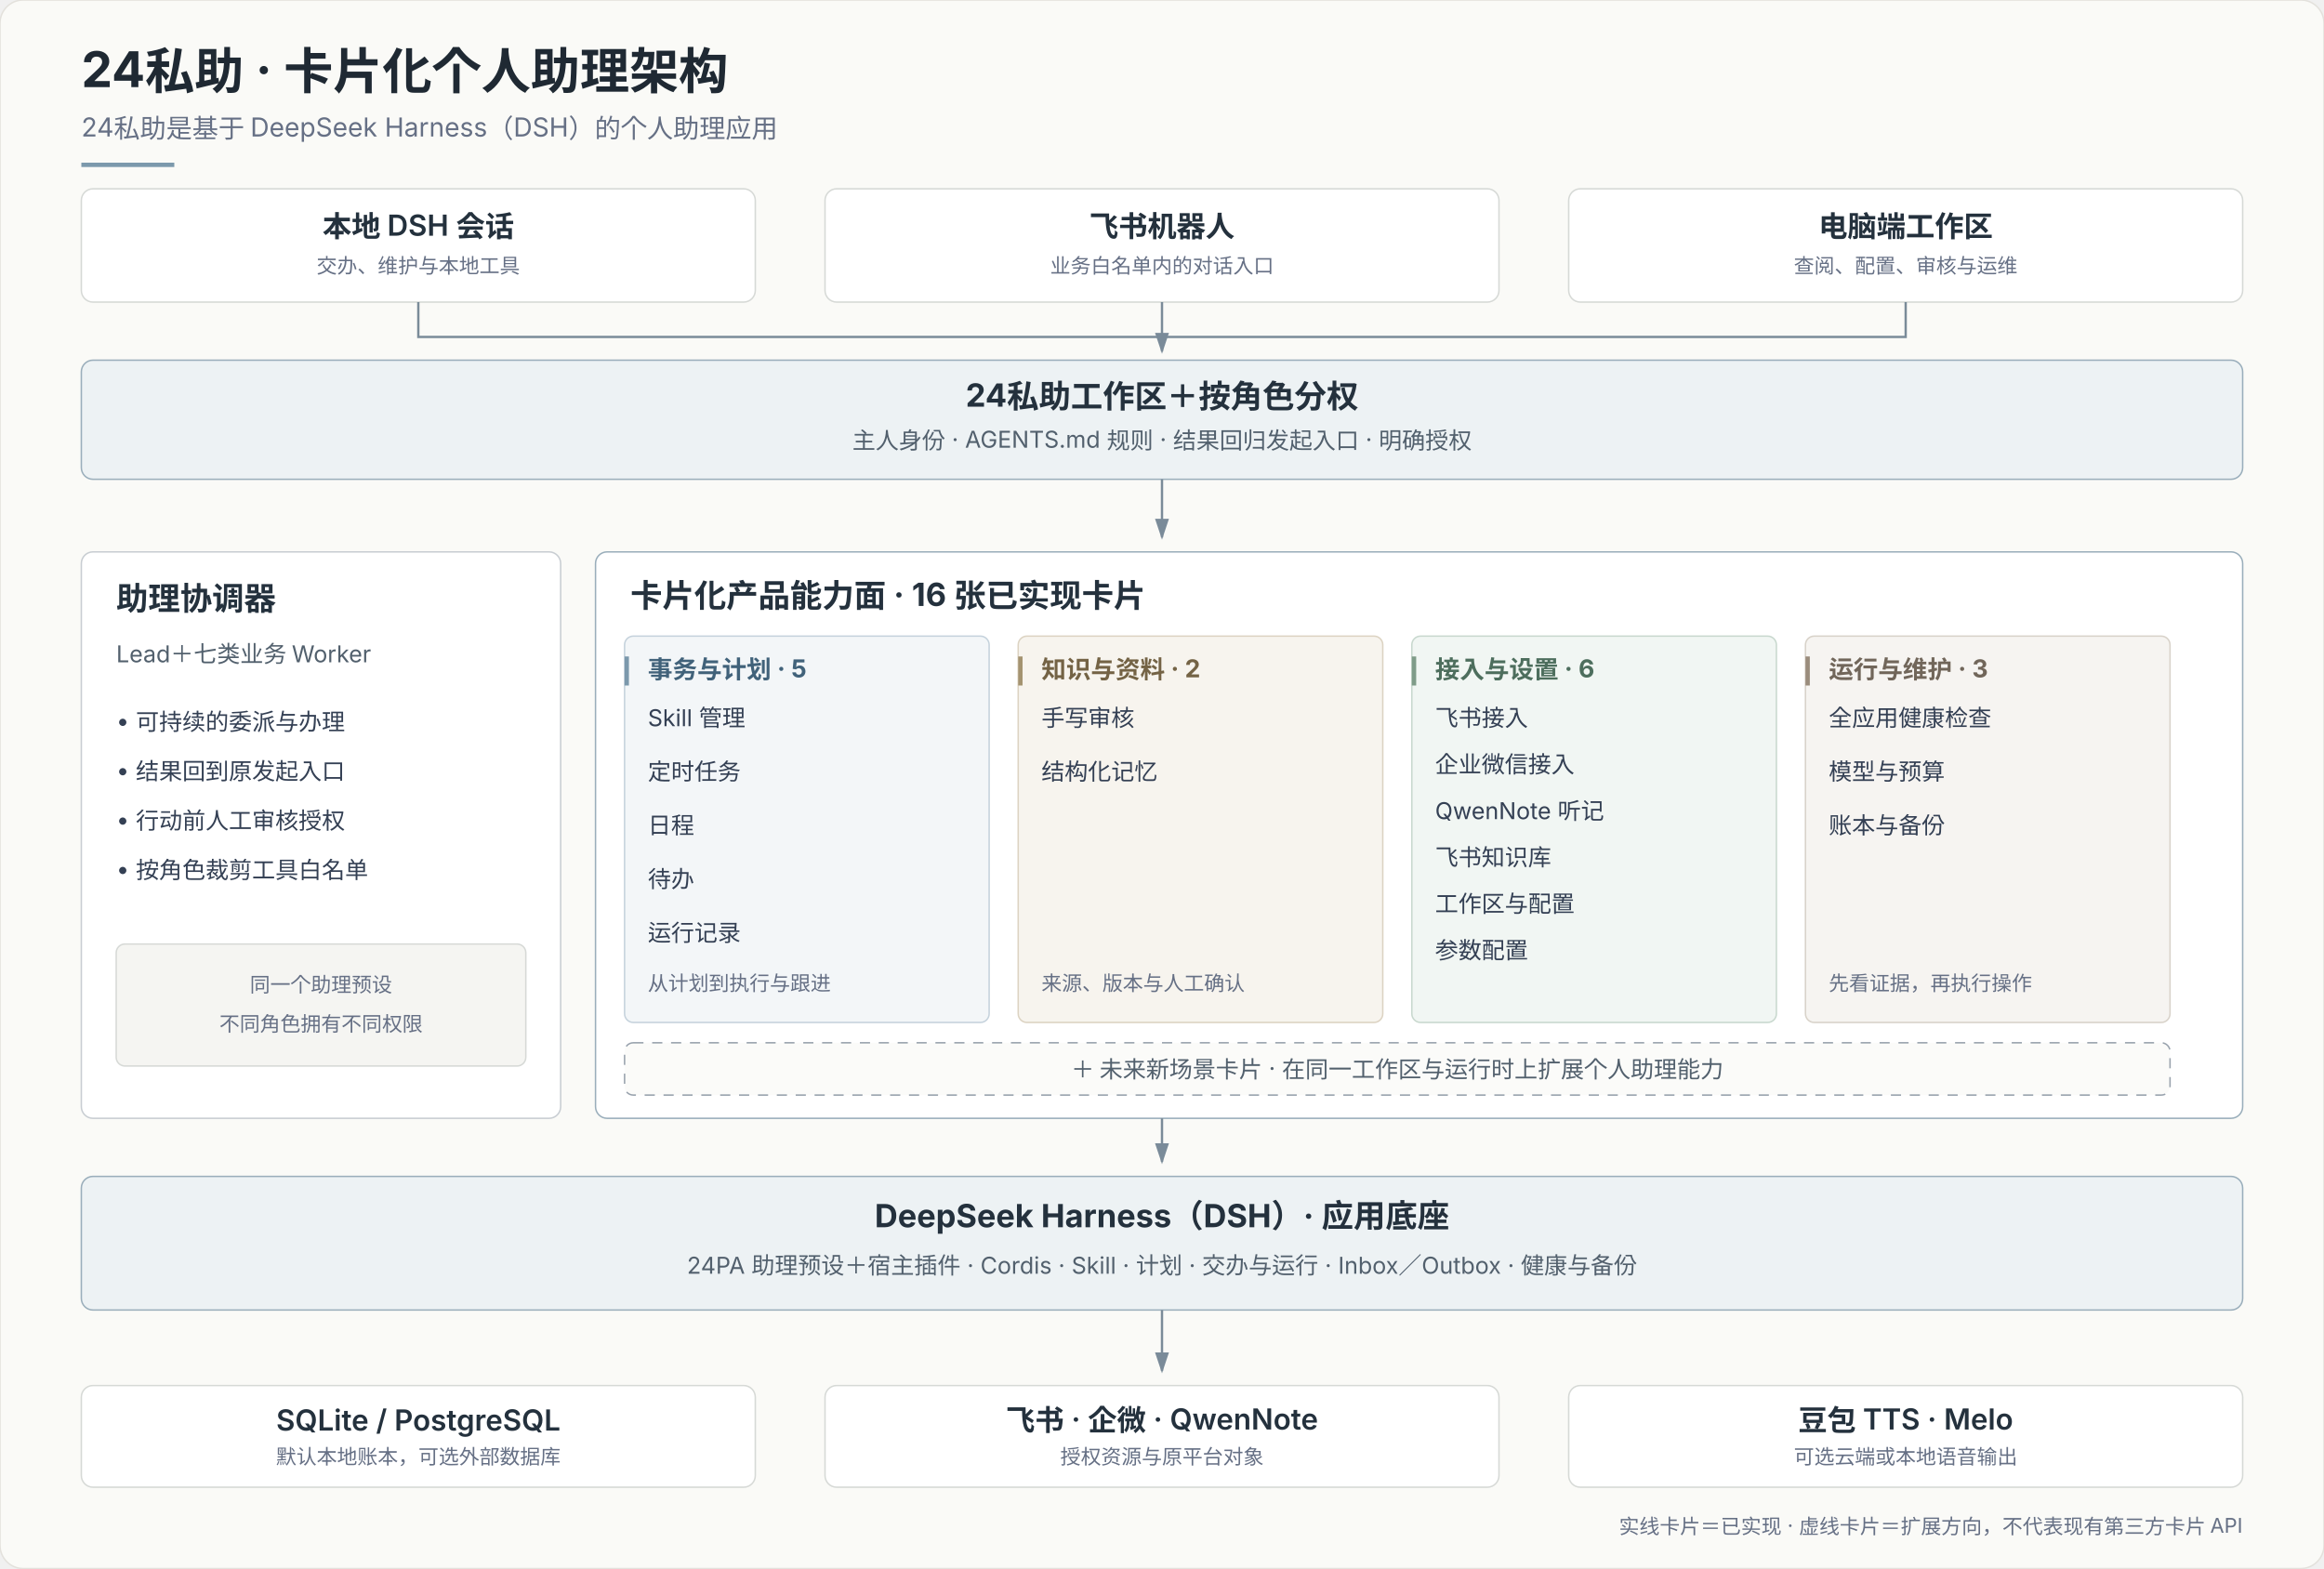
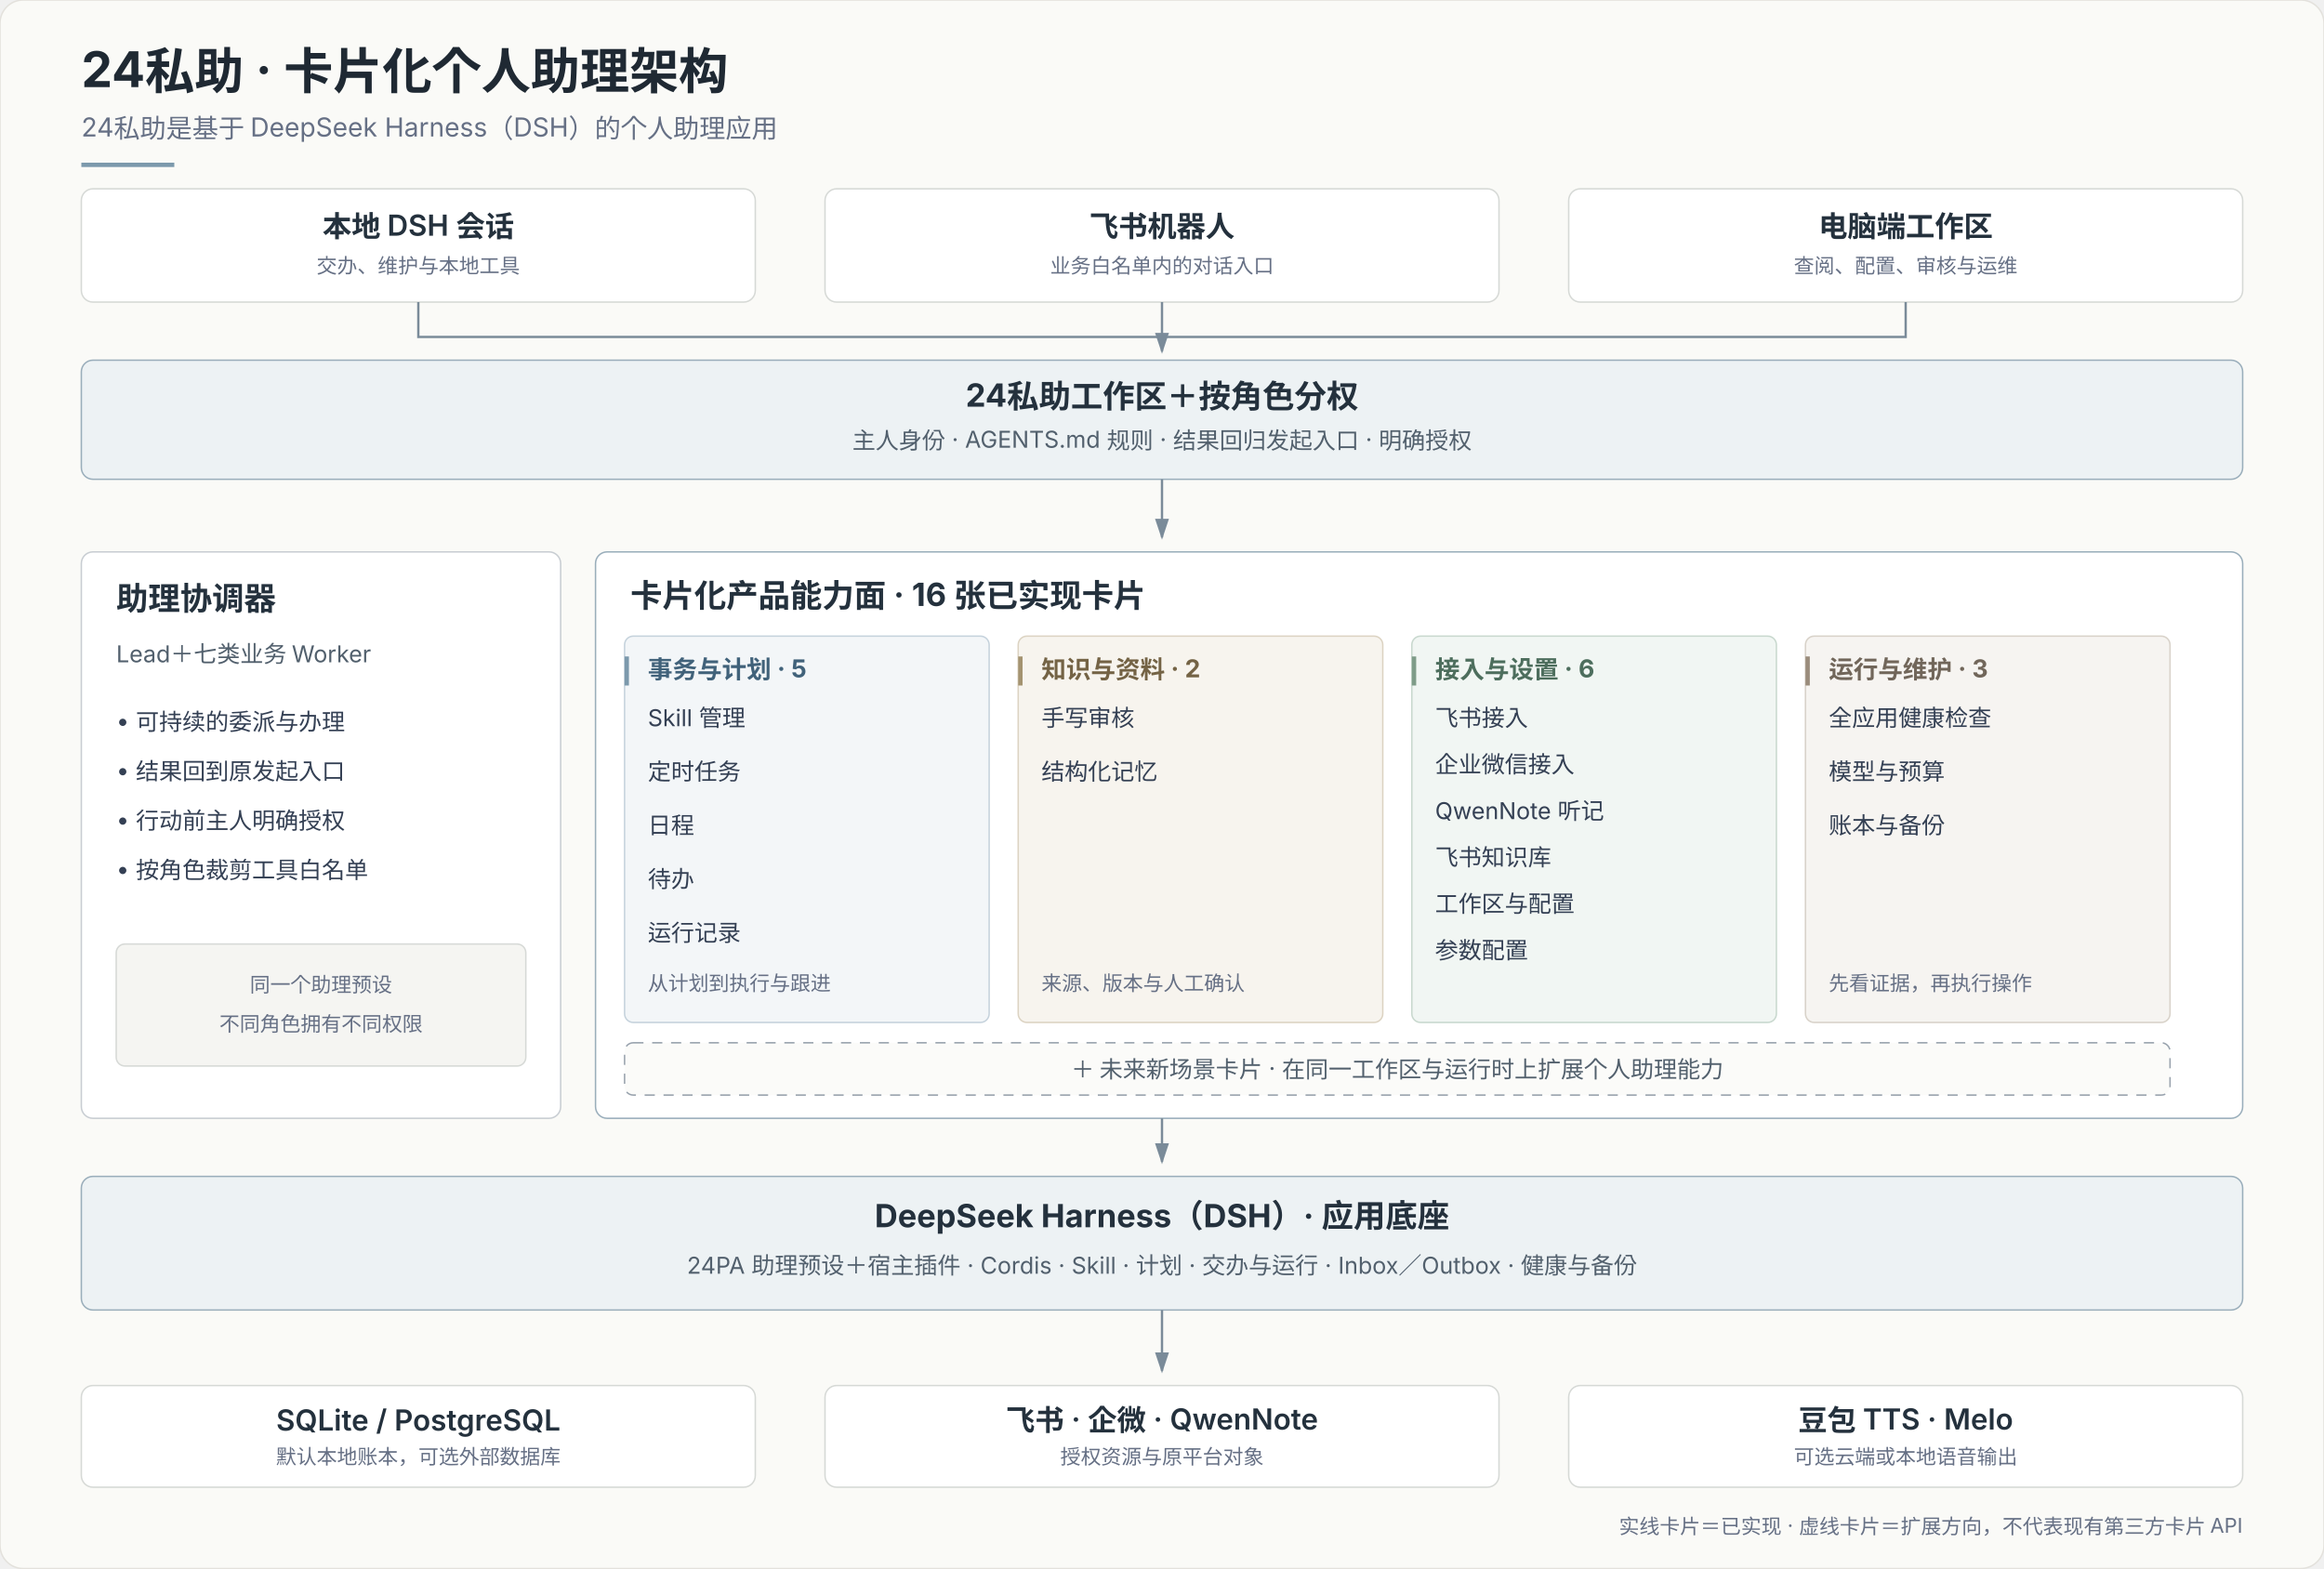
<svg xmlns="http://www.w3.org/2000/svg" width="1600" height="1080" viewBox="0 0 1600 1080" role="img" aria-labelledby="title desc">
  <defs>
    <marker id="arrow" markerWidth="10" markerHeight="10" refX="8" refY="3" orient="auto" markerUnits="strokeWidth">
      <path d="M0,0 L0,6 L9,3 z" fill="#7a8b99" />
    </marker>
  </defs>
  <rect width="1600" height="1080" rx="16" fill="#fafaf7" stroke="#e3e1dc" />
  <style>
    text { font-family: Inter, "PingFang SC", "Microsoft YaHei", Arial, sans-serif; }
    .title { fill: #1f2933; font-size: 34px; font-weight: 650; }
    .subtitle { fill: #667085; font-size: 18px; }
    .entry { fill: #24313d; font-size: 20px; font-weight: 600; text-anchor: middle; }
    .entry-sub { fill: #667085; font-size: 14px; text-anchor: middle; }
    .layer-title { fill: #24313d; font-size: 22px; font-weight: 650; }
    .layer-sub { fill: #52606d; font-size: 16px; }
    .category { font-size: 17px; font-weight: 700; }
    .card { fill: #344054; font-size: 16px; }
    .small { fill: #667085; font-size: 14px; }
    .arrow { stroke: #7a8b99; stroke-width: 1.6; fill: none; marker-end: url(#arrow); }
    .connector { stroke: #7a8b99; stroke-width: 1.6; fill: none; }
  </style>
  <text x="56" y="60" class="title">24私助 · 卡片化个人助理架构</text>
  <text x="56" y="94" class="subtitle">24私助是基于 DeepSeek Harness（DSH）的个人助理应用</text>
  <rect x="56" y="112" width="64" height="3" fill="#7c99ac" />
  <rect x="56" y="130" width="464" height="78" rx="8" fill="#ffffff" stroke="#d6d9d6" />
  <text x="288" y="163" class="entry">本地 DSH 会话</text>
  <text x="288" y="188" class="entry-sub">交办、维护与本地工具</text>
  <rect x="568" y="130" width="464" height="78" rx="8" fill="#ffffff" stroke="#d6d9d6" />
  <text x="800" y="163" class="entry">飞书机器人</text>
  <text x="800" y="188" class="entry-sub">业务白名单内的对话入口</text>
  <rect x="1080" y="130" width="464" height="78" rx="8" fill="#ffffff" stroke="#d6d9d6" />
  <text x="1312" y="163" class="entry">电脑端工作区</text>
  <text x="1312" y="188" class="entry-sub">查阅、配置、审核与运维</text>
  <path d="M288 208 V232 H800 M1312 208 V232 H800" class="connector" />
  <path d="M800 208 V242" class="arrow" />
  <rect x="56" y="248" width="1488" height="82" rx="8" fill="#edf2f4" stroke="#9aaebb" />
  <text x="800" y="280" class="layer-title" text-anchor="middle">24私助工作区＋按角色分权</text>
  <text x="800" y="309" class="layer-sub" text-anchor="middle">主人身份 · AGENTS.md 规则 · 结果回归发起入口 · 明确授权</text>
  <path d="M800 330 L800 370" class="arrow" />
  <rect x="56" y="380" width="330" height="390" rx="8" fill="#ffffff" stroke="#c8cdd2" />
  <text x="80" y="420" class="layer-title">助理协调器</text>
  <text x="80" y="456" class="layer-sub">Lead＋七类业务 Worker</text>
  <text x="80" y="502" class="card">• 可持续的委派与办理</text>
  <text x="80" y="536" class="card">• 结果回到原发起入口</text>
-   <text x="80" y="570" class="card">• 行动前人工审核授权</text>
+   <text x="80" y="570" class="card">• 行动前主人明确授权</text>
  <text x="80" y="604" class="card">• 按角色裁剪工具白名单</text>
  <rect x="80" y="650" width="282" height="84" rx="6" fill="#f5f5f2" stroke="#d6d9d6" />
  <text x="221" y="683" class="entry-sub">同一个助理预设</text>
  <text x="221" y="710" class="entry-sub">不同角色拥有不同权限</text>
  <rect x="410" y="380" width="1134" height="390" rx="8" fill="#ffffff" stroke="#9aaebb" />
  <text x="434" y="418" class="layer-title">卡片化产品能力面 · 16 张已实现卡片</text>
  <rect x="430" y="438" width="251" height="266" rx="6" fill="#f3f6f8" stroke="#c5d2dc" />
  <rect x="430" y="452" width="3" height="20" fill="#7c99ac" />
  <text x="446" y="467" class="category" fill="#41627a">事务与计划 · 5</text>
  <text x="446" y="500" class="card">Skill 管理</text>
  <text x="446" y="537" class="card">定时任务</text>
  <text x="446" y="574" class="card">日程</text>
  <text x="446" y="611" class="card">待办</text>
  <text x="446" y="648" class="card">运行记录</text>
  <text x="446" y="682" class="small">从计划到执行与跟进</text>
  <rect x="701" y="438" width="251" height="266" rx="6" fill="#f7f4ee" stroke="#dcd3c2" />
  <rect x="701" y="452" width="3" height="20" fill="#a49370" />
  <text x="717" y="467" class="category" fill="#746345">知识与资料 · 2</text>
  <text x="717" y="500" class="card">手写审核</text>
  <text x="717" y="537" class="card">结构化记忆</text>
  <text x="717" y="682" class="small">来源、版本与人工确认</text>
  <rect x="972" y="438" width="251" height="266" rx="6" fill="#f1f6f3" stroke="#c8d8ce" />
  <rect x="972" y="452" width="3" height="20" fill="#7f9c89" />
  <text x="988" y="467" class="category" fill="#4d6e5d">接入与设置 · 6</text>
  <text x="988" y="500" class="card">飞书接入</text>
  <text x="988" y="532" class="card">企业微信接入</text>
  <text x="988" y="564" class="card">QwenNote 听记</text>
  <text x="988" y="596" class="card">飞书知识库</text>
  <text x="988" y="628" class="card">工作区与配置</text>
  <text x="988" y="660" class="card">参数配置</text>
  <rect x="1243" y="438" width="251" height="266" rx="6" fill="#f6f4f1" stroke="#d8d2c9" />
  <rect x="1243" y="452" width="3" height="20" fill="#9a8c7c" />
  <text x="1259" y="467" class="category" fill="#71665a">运行与维护 · 3</text>
  <text x="1259" y="500" class="card">全应用健康检查</text>
  <text x="1259" y="537" class="card">模型与预算</text>
  <text x="1259" y="574" class="card">账本与备份</text>
  <text x="1259" y="682" class="small">先看证据，再执行操作</text>
  <rect x="430" y="718" width="1064" height="36" rx="6" fill="#fbfbf9" stroke="#98a2ad" stroke-dasharray="7 6" />
  <text x="962" y="742" class="layer-sub" text-anchor="middle">＋ 未来新场景卡片 · 在同一工作区与运行时上扩展个人助理能力</text>
  <path d="M800 770 L800 800" class="arrow" />
  <rect x="56" y="810" width="1488" height="92" rx="8" fill="#edf2f4" stroke="#9aaebb" />
  <text x="800" y="845" class="layer-title" text-anchor="middle">DeepSeek Harness（DSH）· 应用底座</text>
  <text x="800" y="877" class="layer-sub" text-anchor="middle">24PA 助理预设＋宿主插件 · Cordis · Skill · 计划 · 交办与运行 · Inbox／Outbox · 健康与备份</text>
  <path d="M800 902 L800 944" class="arrow" />
  <rect x="56" y="954" width="464" height="70" rx="8" fill="#ffffff" stroke="#d6d9d6" />
  <text x="288" y="985" class="entry">SQLite / PostgreSQL</text>
  <text x="288" y="1008" class="entry-sub">默认本地账本，可选外部数据库</text>
  <rect x="568" y="954" width="464" height="70" rx="8" fill="#ffffff" stroke="#d6d9d6" />
  <text x="800" y="985" class="entry">飞书 · 企微 · QwenNote</text>
  <text x="800" y="1008" class="entry-sub">授权资源与原平台对象</text>
  <rect x="1080" y="954" width="464" height="70" rx="8" fill="#ffffff" stroke="#d6d9d6" />
  <text x="1312" y="985" class="entry">豆包 TTS · Melo</text>
  <text x="1312" y="1008" class="entry-sub">可选云端或本地语音输出</text>
  <text x="1544" y="1056" class="small" text-anchor="end">实线卡片＝已实现 · 虚线卡片＝扩展方向，不代表现有第三方卡片 API</text>
</svg>
